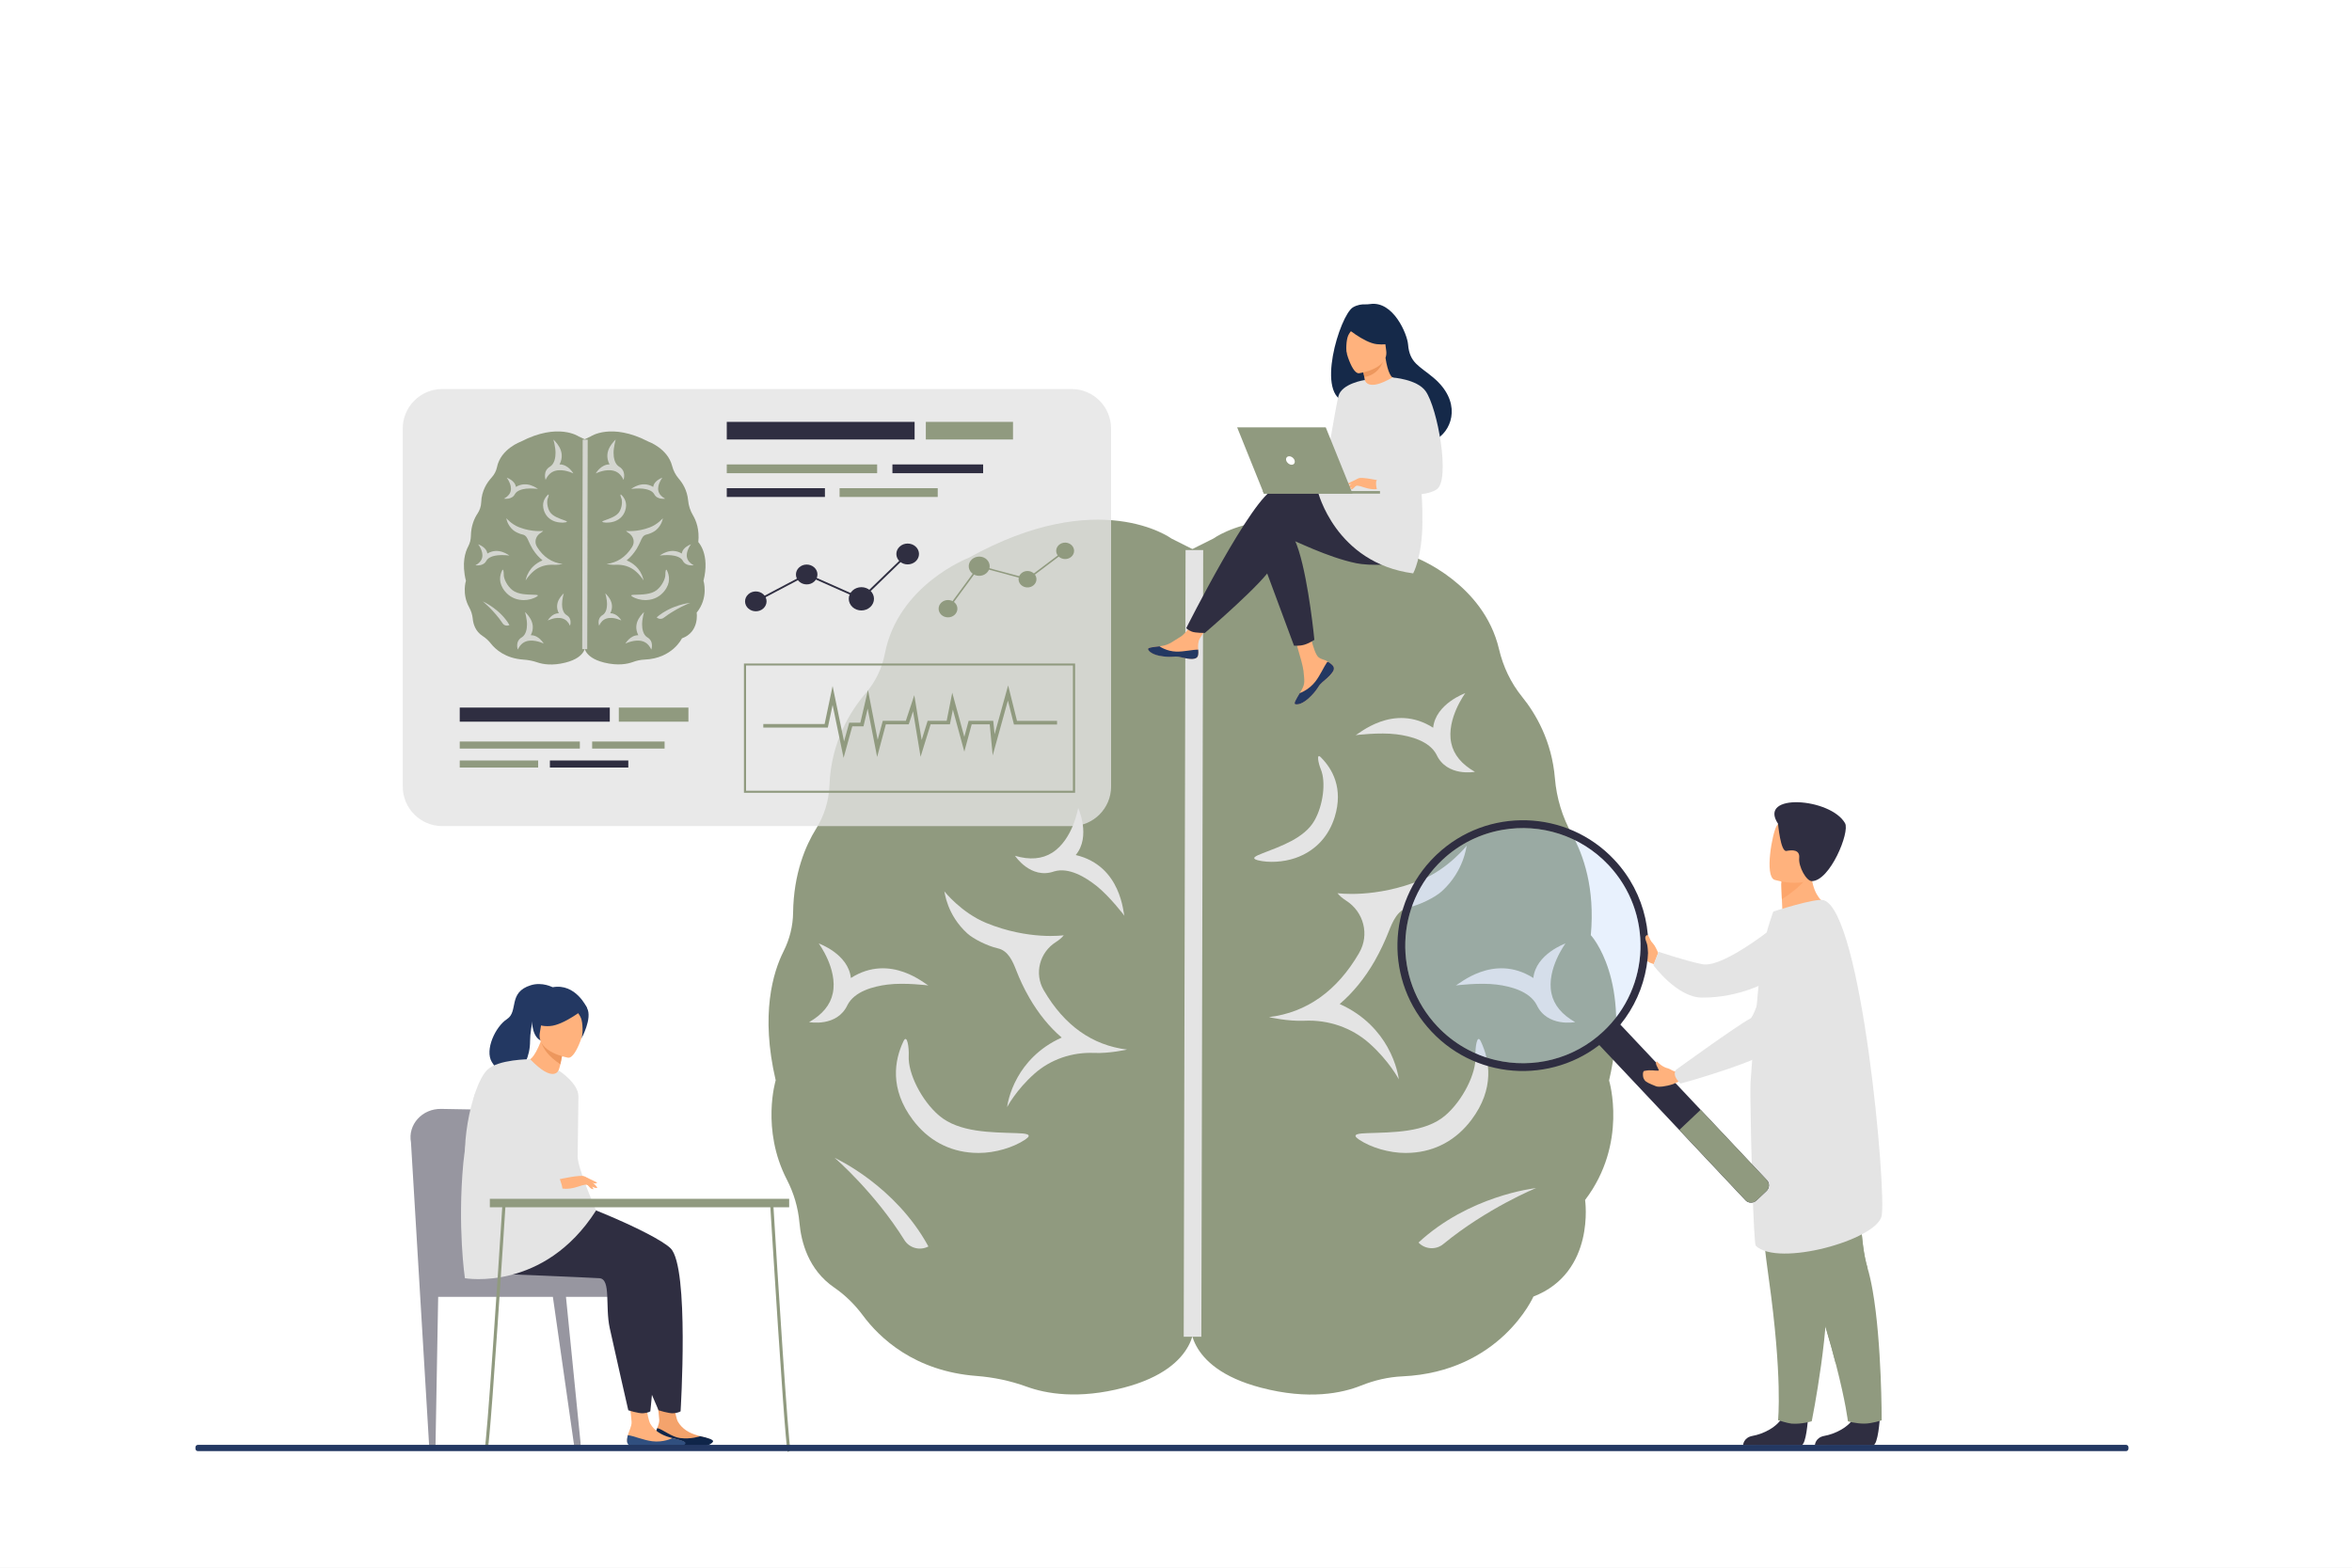
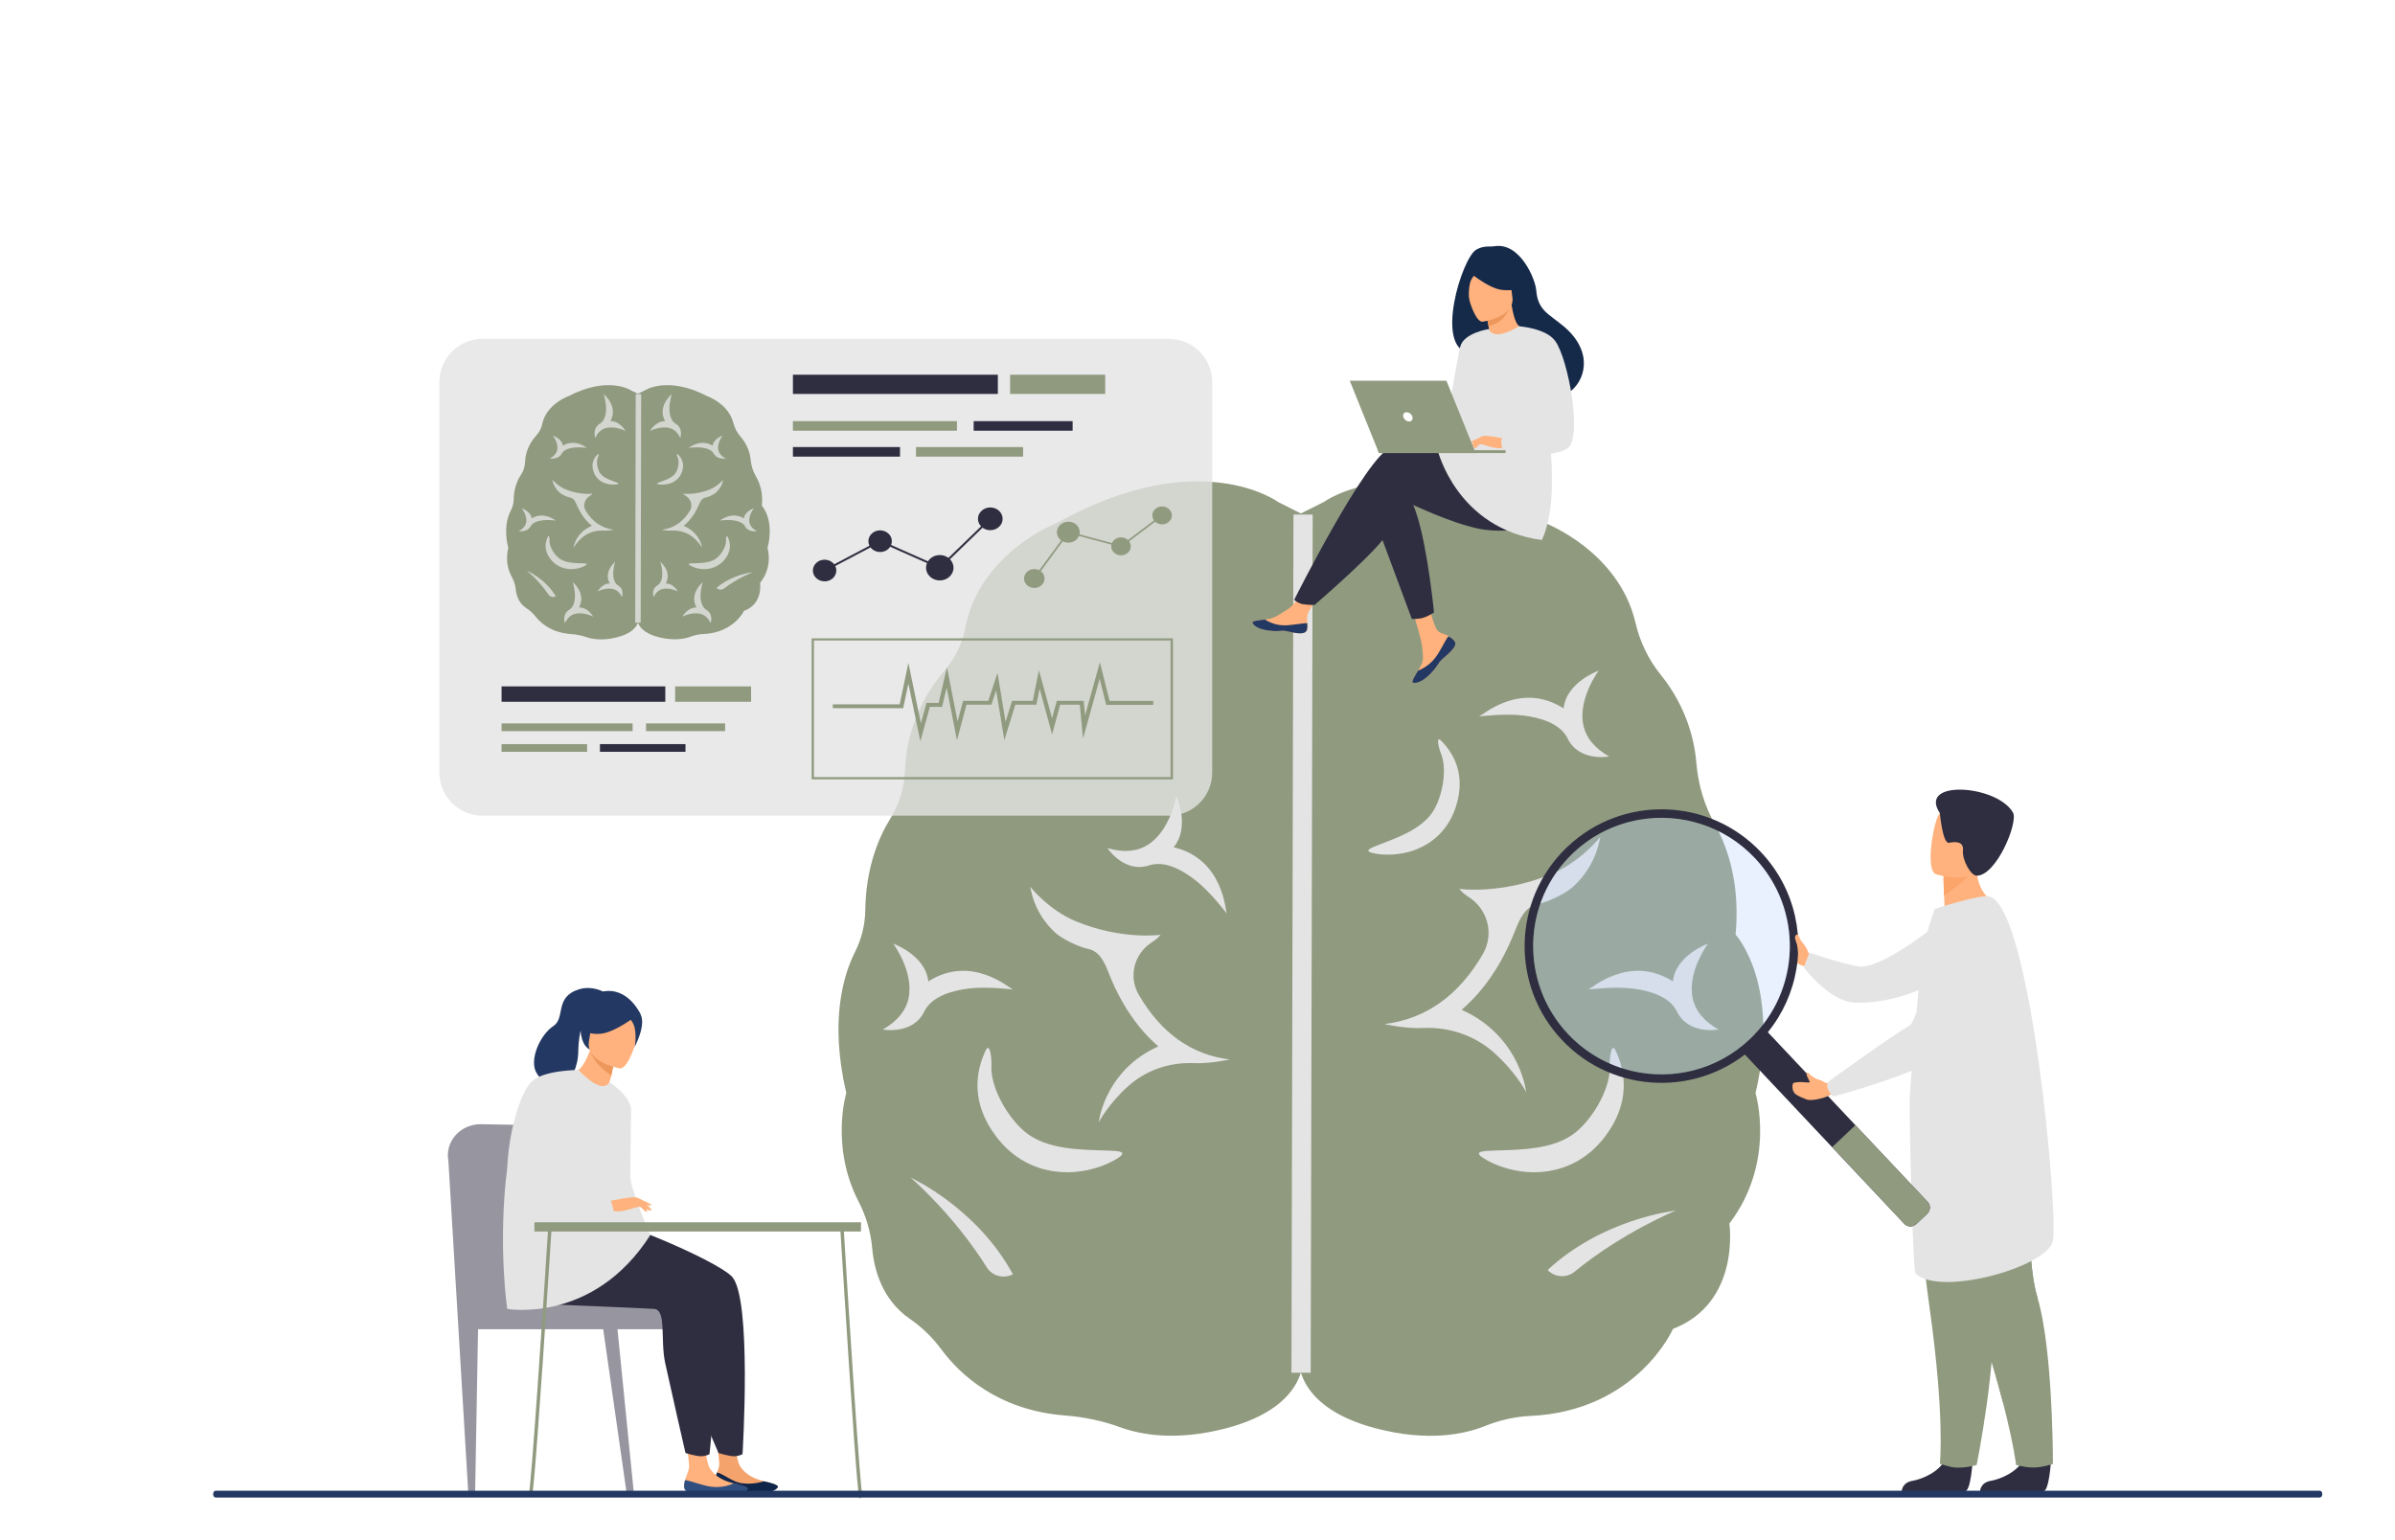
- <svg xmlns="http://www.w3.org/2000/svg" version="1.1" id="_x2018_лой_x5F_1" x="0px" y="0px" viewBox="0 0 3000 2000" style="enable-background:new 0 0 3000 2000;" xml:space="preserve">
+ <svg xmlns="http://www.w3.org/2000/svg" version="1.1" id="_x2018_лой_x5F_1" x="0px" y="0px" viewBox="0 100 2800 1800" style="enable-background:new 0 0 3000 2000;" xml:space="preserve">
  <style type="text/css">
	.st17{fill:#FFFFFF;}
	.st1{fill:#909A7F;}
	.st2{fill:#E4E4E4;}
	.st3{fill:#FFB27D;}
	.st4{fill:#2F2E41;}
	.st5{fill:#FCA56B;}
	.st6{opacity:0.3;}
	.st7{fill:#B3CFF9;}
	.st8{fill:#F4A36C;}
	.st9{fill:#0F2549;}
	.st10{fill:#233862;}
	.st11{opacity:0.5;fill:#2F2E41;enable-background:new    ;}
	.st12{fill:#ABDDDA;}
	.st13{fill:#304F7F;}
	.st14{fill:#ED975D;}
	.st15{fill:#152949;}
	.st16{opacity:0.8;fill:#E4E4E4;enable-background:new    ;}
</style>
  <rect class="st17" width="3000" height="2000" />
  <g>
    <g>
      <path class="st1" d="M1547.8,687c0,0,92.1-67.9,258.4,24.6c0,0,86.1,32.7,105.8,116.5c5.2,22.2,15,43,29.4,60.8    c17.4,21.5,38,56.5,41.9,104c2.1,25.2,9.5,49.6,21.9,71.8c14.4,25.9,29.4,68.3,23.9,128.3c0,0,53.2,57.4,23.3,185.4    c0,0,24.4,80.2-30.6,152.5c0,0,13.7,92.3-65.9,123.2c0,0-42,96-167,101.8c-18.1,0.8-35.9,5-52.7,11.7c-23.8,9.6-66.5,18.9-128,2.7    c-99.8-26.2-89.8-86.8-89.8-86.8V701.7L1547.8,687z" />
      <path class="st1" d="M1494.1,687c0,0-92.1-67.9-258.4,24.6c0,0-90.2,34.3-107.1,122.5c-3.6,18.6-12.1,36-24.5,50.4    c-19.1,22.3-44.1,61.7-46.1,117.3c-0.7,19.7-6.7,38.9-17.2,55.7c-13.1,21.1-28.5,56.5-29.2,106.9c-0.2,17-4.4,33.8-12.1,49.1    c-13.5,26.8-29.8,80.5-10.1,164.7c0,0-18.9,62.3,14.2,126.6c8.9,17.2,14.4,35.8,16.1,55c2.2,24.9,11.5,60.2,44.2,82.7    c14.3,9.8,26.6,22,36.9,35.9c20.8,28,65.3,71,144.9,77c21.8,1.7,43.3,6.2,63.9,13.7c24.5,8.9,65.8,16.4,123.9,1.2    c99.8-26.2,89.8-86.8,89.8-86.8V701.7L1494.1,687z" />
      <path class="st2" d="M1437.6,1339c-44.4-5.4-80.1-30.8-106.1-75.4c-0.1-0.2-0.2-0.4-0.3-0.5c-12.2-21.2-5.2-48,15.5-61.2    c4.2-2.7,7.8-5.6,10.1-8.7c0,0-44.8,6.5-99-15.8c-31.8-13.1-53.3-40.3-53.3-40.3c0.6,0.9,2.9,29.7,29.4,53.8    c7.7,7,25.7,16,38.6,18.9c13.4,2.9,19.1,16.2,24,28.8c4.1,10.6,9.6,22.5,16.6,34.6c11.7,20.2,25.5,37.1,41.1,50.5    c-30,13.4-46.9,34.2-56,50.3c-11.5,20.2-13.5,37.7-13.6,38.4c0,0,11.1-21.5,34.7-42.5c20.8-18.5,48.3-27.8,76.4-26.6    C1415.4,1344.1,1437.6,1339,1437.6,1339z" />
      <g>
        <path class="st2" d="M1248.3,1470.9c-2.3,0-4.6-0.1-6.9-0.2c-31.2-1.8-57.8-16.3-77.1-42c-30-39.9-23.2-76.3-12.2-99.7     c0.1-0.3,0.3-0.5,0.4-0.8c4.6-9.5,7.1,8.3,6.6,18.8c-1.2,22.5,16.6,57.4,38.7,76.2c25.6,21.8,67,21.3,98.6,22.4     c11.8,0.4,21.8,1.2,11.3,8.2C1292.5,1464,1269.3,1470.9,1248.3,1470.9z" />
      </g>
      <g>
        <path class="st2" d="M1184.2,1590.2c-10.8,5.7-24.2,2.1-30.6-8.1c-37.8-60.7-88.4-104.7-89.1-105l0,0     C1067.7,1478.6,1142.5,1513.5,1184.2,1590.2L1184.2,1590.2z" />
      </g>
      <path class="st2" d="M1081.1,1281.9c9-17.1,32.6-23.5,50.9-25.8c21.8-2.8,52.3,1.1,52.3,1.1c-2.9-0.3-47.9-42-99-9.5    c-3.2-30.7-41-44.1-41-44.1c0.1,0.1,6.2,8.4,11.5,20.5c4.8,11,9.8,27.4,6.4,43.2c-3.1,14.8-13.3,27.1-30.2,36.7    C1031.9,1303.9,1067.8,1310.9,1081.1,1281.9z" />
      <path class="st2" d="M1344.6,1111.7c18.5-5.5,39.5,7,54,18.5c17.2,13.7,35.7,38.2,35.7,38.2c-1.8-2.3-3.3-63.6-62.2-77.6    c19.8-23.7,3.1-60.2,3.1-60.2c0,0.1-1.7,10.4-6.7,22.6c-4.5,11.1-12.8,26.1-26.5,34.7c-12.8,8.1-28.7,9.4-47.3,3.9    C1294.6,1091.7,1314.6,1122.3,1344.6,1111.7z" />
      <g>
        <path class="st2" d="M1618.6,1297.6c48.1-5.9,86.8-33.3,114.9-81.7c0.1-0.2,0.2-0.4,0.3-0.6c13.2-22.9,5.7-52-16.8-66.3     c-4.5-2.9-8.4-6.1-11-9.5c0,0,48.6,7,107.2-17.1c34.4-14.1,57.7-43.6,57.7-43.6c-0.7,0.9-3.2,32.2-31.9,58.3     c-8.3,7.6-27.8,17.3-41.8,20.4c-14.5,3.2-20.7,17.6-26,31.2c-4.5,11.4-10.4,24.3-17.9,37.5c-12.6,21.9-27.6,40.2-44.5,54.7     c32.5,14.5,50.8,37,60.7,54.5c12.4,21.9,14.6,40.8,14.7,41.6c0,0-12.1-23.3-37.6-46c-22.6-20.1-52.4-30.2-82.7-28.8     C1642.5,1303.2,1618.6,1297.6,1618.6,1297.6z" />
        <g>
          <path class="st2" d="M1792.8,1470.9c2.3,0,4.6-0.1,6.9-0.2c31.2-1.8,57.8-16.3,77.1-42c30-39.9,23.2-76.3,12.2-99.7      c-0.1-0.3-0.3-0.5-0.4-0.8c-4.6-9.5-7.1,8.3-6.6,18.8c1.2,22.5-16.6,57.4-38.7,76.2c-25.6,21.8-67,21.3-98.6,22.4      c-11.8,0.4-21.8,1.2-11.3,8.2C1748.6,1464,1771.8,1470.9,1792.8,1470.9z" />
        </g>
        <g>
          <path class="st2" d="M1652.1,1094.7c1.7-0.6,3.3-1.2,5-1.9c22.3-9.3,37.9-26.7,45.3-50.4c11.4-36.8-3.1-61.6-17.3-75.9      c-0.2-0.2-0.3-0.3-0.5-0.5c-5.8-5.8-3,7.9,0.1,15.4c6.8,16.2,3,46.1-8.2,65.6c-12.9,22.5-43.3,32.7-66.1,41.6      c-8.5,3.3-15.6,6.4-6,8.9C1617.9,1100.9,1636.7,1100,1652.1,1094.7z" />
        </g>
        <g>
          <path class="st2" d="M1809.3,1585.2c8.4,8.8,22.3,9.7,31.7,1.9c55.5-45.6,117.7-71.3,118.4-71.4l0,0      C1956,1516.1,1873.7,1525.6,1809.3,1585.2L1809.3,1585.2z" />
        </g>
        <path class="st2" d="M1832.2,962.6c-9-17.1-32.6-23.5-50.9-25.8c-21.8-2.8-52.3,1.1-52.3,1.1c2.9-0.3,47.9-42,99-9.5     c3.2-30.7,41-44.1,41-44.1c-0.1,0.1-6.2,8.4-11.5,20.5c-4.8,11-9.8,27.4-6.4,43.2c3.1,14.8,13.3,27.1,30.2,36.7     C1881.3,984.6,1845.5,991.6,1832.2,962.6z" />
        <path class="st2" d="M1960,1281.9c-9-17.1-32.6-23.5-50.9-25.8c-21.8-2.8-52.3,1.1-52.3,1.1c2.9-0.3,47.9-42,99-9.5     c3.2-30.7,41-44.1,41-44.1c-0.1,0.1-6.2,8.4-11.5,20.5c-4.8,11-9.8,27.4-6.4,43.2c3.1,14.8,13.3,27.1,30.2,36.7     C2009.2,1303.9,1973.4,1310.9,1960,1281.9z" />
      </g>
      <g>
        <rect x="1020.4" y="1192.3" transform="matrix(2.351136e-03 -1 1 2.351136e-03 315.1319 2722.921)" class="st2" width="1003.6" height="22.5" />
      </g>
    </g>
    <g>
      <path class="st3" d="M2115.1,1215.7c0,0-2.8-6.4-4.7-9.4s-9.7-11.8-11-9.8s-6.7,15.4-3.8,19.2c2.8,3.8-0.2,10.3,13.9,14.3    L2115.1,1215.7z" />
      <path class="st2" d="M2271.4,1175.6c0,0-72,60.1-100.1,54.5c-22-4.4-55.7-15.9-55.7-15.9l-6.7,17.2c0,0,30.2,41,61.7,41.3    c49.3,0.4,85.6-21.3,85.6-21.3L2271.4,1175.6z" />
      <path class="st4" d="M2397.7,1809.7c0,0-2.1,33.7-8.6,34.2c-0.9,0.1-33.1,0.1-33.1,0.1l-41.1-0.2c0,0,0.3-9.9,12.3-12    s32.1-10.5,39.4-26.4C2374.2,1788.5,2397.7,1809.7,2397.7,1809.7z" />
      <path class="st1" d="M2400.1,1812c0,0-12.5,4.2-22.3,4.2c-10.9,0-20.8-3-20.8-3s-2.4-22.8-15.3-72.9    c-6.8-26.3-16.5-60.1-30.3-102.1c-38.2-116.1-49.8-184-50.8-190.4c-0.1-0.3-0.1-0.5-0.1-0.5l0.1-0.1l117.3-51.5    c0,0-14.5,160,4,221.4c2.6,8.6,4.8,18.6,6.7,29.4C2400.3,1713.2,2400.1,1812,2400.1,1812z" />
      <path class="st1" d="M2341.7,1740.3c-6.8-26.3-16.5-60.1-30.3-102.1c-38.2-116.1-49.8-184-50.8-190.4c0-0.2,0-0.4,0-0.6    l117.3-51.5c0,0-14.5,160,4,221.4C2384.5,1625.7,2341.7,1740.3,2341.7,1740.3z" />
      <path class="st4" d="M2306.1,1809.7c0,0-2.1,33.7-8.6,34.2c-0.9,0.1-33.1,0.1-33.1,0.1l-41.1-0.2c0,0,0.3-9.9,12.3-12    s32.1-10.5,39.4-26.4C2282.6,1788.5,2306.1,1809.7,2306.1,1809.7z" />
      <path class="st1" d="M2239.6,1399.4c0,0-1.5,103.7,16.4,231s11.9,181.4,11.9,181.4s12.3,4,17.3,4.4c12.7,1,25.7-3,25.7-3    s25.7-127.4,18.3-191.1s35.2-218.7,35.2-218.7L2239.6,1399.4z" />
      <path class="st3" d="M2323.5,1149l-16,20.6l-33.6,1.8c-0.2-2.7-0.7-14-1.1-24.2c0-0.6,0-1.2-0.1-1.8c-0.4-8.7-0.5-18.2-0.5-18.2    l26.6-18.5l10-7.7c0,0.2,1.6,9.4,1.6,10.8C2310.6,1138.4,2323.5,1149,2323.5,1149z" />
      <path class="st2" d="M2232.7,1403.9c0.5,54.7,4.1,182.8,6.8,185.4c28.5,27.5,153.9-7.5,160.5-37.9c6.6-30.3-25.3-388.7-74-403    c-10.1-3-64.1,14.5-64.1,14.5s-8.5,22.2-14,50.4c-2.1,10.5-8.8,85.1-12.7,135c-1,13.3-1.9,24.8-2.4,32.9    C2232.7,1384.6,2232.6,1392.7,2232.7,1403.9z" />
      <path class="st5" d="M2308.3,1112.8c-3.9,12.8-26.1,28.4-35.5,34.4c0-0.6,0-1.2-0.1-1.8c-0.4-8.7-0.7-26.3-0.7-26.3l26.8-10.5    C2305.5,1107.1,2309.9,1107.6,2308.3,1112.8z" />
      <path class="st3" d="M2263.3,1122.4c0,0,49.8,15.5,59-15.6s21.8-50.1-9.6-61.4c-31.4-11.2-41.1-1.2-46.7,8.5    C2260.4,1063.5,2250.6,1117.5,2263.3,1122.4z" />
      <path class="st4" d="M2267.9,1050.9c0,0,3.2,36.2,10.7,34.7s17.4-1.8,16.3,9.1c-1.1,10.9,9.2,29.5,16.1,29.4    c23.2-0.1,48.7-62.5,42.4-73.8C2335,1017.7,2241.5,1011.2,2267.9,1050.9z" />
      <g>
        <path class="st4" d="M2039.3,1332.6l187.2,198.8c3.6,3.8,9.8,3.9,13.9,0.1l12.7-12c4-3.8,4.3-10,0.7-13.8l-187.6-199.2     c-3.6-3.8-6.8-0.8-10.8,2.9l-12.7,12C2038.8,1325.2,2035.7,1328.7,2039.3,1332.6z" />
        <path class="st1" d="M2142,1441.5l84.3,89.6c3.8,4,10.1,4.2,14.1,0.4l12.7-12c4-3.8,4.2-10.1,0.4-14.1l-84.3-89.6L2142,1441.5z" />
        <path class="st4" d="M1825.9,1316c60.5,64.4,161.8,67.4,226.2,6.9c21.1-19.8,35.6-44,43.4-69.8c16.1-53,4.2-113-36.5-156.3     c-60.5-64.4-161.8-67.4-226.1-6.9c-0.8,0.8-1.7,1.6-2.5,2.4C1768.4,1153.1,1766.1,1252.5,1825.9,1316z M1839.6,1097.1     c22.2-20.9,49.1-33.7,77.1-38.5c48-8.3,99.1,6.9,135,45c56.8,60.4,53.9,155.3-6.5,212.1c-38.1,35.9-90.1,47.9-137.5,36.7     c-27.6-6.5-53.7-21-74.6-43.2C1776.4,1248.8,1779.3,1153.9,1839.6,1097.1z" />
        <g class="st6">
          <path class="st7" d="M1833.2,1309.2c20.9,22.2,47,36.6,74.6,43.2c47.4,11.2,99.4-0.8,137.5-36.7c27.8-26.1,43.4-60.4,46.6-95.6      c3.8-41.3-9.5-83.9-40.1-116.4c-35.9-38.1-87-53.3-135-45c-8.3,1.4-16.5,3.6-24.5,6.4c-19,6.7-37,17.4-52.6,32.2      C1779.3,1153.9,1776.4,1248.8,1833.2,1309.2z" />
        </g>
      </g>
      <g>
        <path class="st3" d="M2127.9,1363.1c-7.9-1.8-13.3-7.8-14.4-8.9c0,0-3.4,0.2,0.6,7.4c0.3,0.6,1.1,2.2,1.6,3.3     c0.2,0.4-0.1,1-0.6,1c-4.6,0.3-9.2-1.5-18,0.4c-1.2,0.3-1.6,3.2-1.5,4.4c0.1,2.1-0.1,4.5,2.4,7.7c1.4,1.9,5.4,3.9,14.2,7.4     c3.4,1.4,13,0.3,22-2.8l7.2-3.3l-2.2-13.4l-1.8,0.4C2134.4,1367.4,2130.9,1363.9,2127.9,1363.1z" />
        <path class="st2" d="M2307.1,1162.9c0,0,101.1,19.2-29.7,165.6c-20.9,23.4-133.9,53.9-133.9,53.9s-11.5-9.8-5.7-17.6     c0,0,77.8-56.5,94.9-65.5c7.7-4,29.9-90.2,42.4-110.9C2287.7,1167.6,2307.1,1162.9,2307.1,1162.9z" />
      </g>
      <path class="st3" d="M2112.3,1217.5c0,0-3.3-6.3-4-9.6c-0.6-3.3-4.8-13.1-6.5-14.8c-0.7-0.7-2.9,0.2-3.2,3.1    c-0.1,1.3,0.5,3.6,1.6,6.4c1.8,4.5,1.5,10.7,2.1,12.7C2104,1220.4,2112.3,1217.5,2112.3,1217.5z" />
    </g>
    <g>
      <path class="st8" d="M908.8,1838.9c-0.9,2.4-73.5,5.2-73.8-2.5c0-0.1,0-0.3,0-0.4c0-0.2,0-0.4,0-0.7c0-0.8,0.1-1.6,0.2-2.4    c0,0,0,0,0-0.1c0.2-1.5,0.5-3,0.9-4.5c0.4-1.9,1.4-4.2,2.3-6.5c1.3-3.4,2.6-7,2.5-10.3c-0.5-10.6-4.3-32.8-4.3-32.8l20.9-2.3    c0,0,3.3,30.7,7.3,37.5c5.4,9.3,14.8,14.5,24.7,17.3c1.1,0.3,2.2,0.6,3.3,0.9C901.4,1834.7,909.6,1836.8,908.8,1838.9z" />
      <path class="st9" d="M909.5,1839c-0.9,2.4-7.7,7.9-24.9,7.1c-17.2-0.7-13.8-3.8-26.1-2.7c-12.3,1.1-23.1,0.7-23.5-7    c0-0.1,0-0.3,0-0.4c0-0.7,0.1-1.8,0.2-3c0,0,0,0,0-0.1c0.2-1.5,0.5-3,0.9-4.5c0.4-1.9,1.4-4.2,2.3-6.5    c7.8,2.1,18.1,11.3,28.9,12.7c14.1,1.8,25.3-2.2,25.3-2.2l0.1-0.2C903.1,1834.2,910.3,1836.9,909.5,1839z" />
      <path class="st10" d="M704.8,1259.5c0,0-13-7.1-27.7-2.6c-29.6,9.1-15.4,33.5-30.4,43.2c-15,9.8-28.7,39.6-19.3,54.9    c9.5,15.3,23.3,28.3,31.8,17.9c8.4-10.4,16.9-24.9,16.9-44.6c0.1-17.8,7.2-54,19.5-51.3C707.8,1279.8,704.8,1259.5,704.8,1259.5z" />
      <path class="st10" d="M748.7,1285.8c0,0-14.3-31.9-43.9-26.3s-33.7,61.2-14.2,68.3C704.2,1332.8,748.7,1285.8,748.7,1285.8z" />
      <path class="st11" d="M827.4,1624.1H825h-79l-49.4-170.8c-6.2-21.6-25.8-36.6-48.2-37.1l-85.5-1.5c-24.3-0.6-43,20.1-38.7,42.7    l23,384.3c-0.3,2.7,1.9,5,4.8,5.1h0.3c1.6,0,3-1.1,3.2-2.6l3.4-189.7h146.3l27.1,189.7c0.2,1.5,1.6,2.6,3.2,2.6h0.3    c2.9-0.1,5.1-2.4,4.8-5.1l-18.7-187.2H825h2.4c3.9,0,7-3.2,7-7v-2.4v-11.6v-2.4C834.4,1627.2,831.3,1624.1,827.4,1624.1z" />
      <path class="st12" d="M653.3,1452.8l27.4,69.2c0,0,26.4,31.1,47.6,21.1l-67.1-130.2L653.3,1452.8z" />
      <path class="st4" d="M855.4,1592.6c-19.9-19.8-143.3-72-185-76.4l-47.6-17.4c0,0-19.4,46.5-19.7,90.9    c-0.1,20.7,25.4,34.4,6.1,34.4c0,0,168.6-0.7,175.1,0c10.6,1.1,4.6,26.1,8.1,50.1s47.6,125,47.6,125s12.8,4.1,18.8,3.8    c6.4-0.4,9.3-2.5,9.3-2.5S879.5,1616.6,855.4,1592.6z" />
      <path class="st3" d="M799.9,1838.8c0.3,7.7,72.9,5,73.8,2.5c0.8-2.2-7.4-4.2-16.2-6.7c-1.1-0.3-2.2-0.6-3.3-0.9    c-9.9-2.8-19.3-8-24.7-17.3c-4-6.9-7.3-37.5-7.3-37.5l-20.9,2.3c0,0,3.8,22.2,4.3,32.8c0.3,5.5-3.6,12.1-4.7,16.8    C800.3,1833.4,799.8,1836.1,799.9,1838.8z" />
      <path class="st13" d="M823.3,1845.8c12.3-1.1,9,1.9,26.1,2.7c17.2,0.7,24-4.7,24.9-7.1c0.8-2.2-6.4-4.8-16.9-6.7l-0.1,0.2    c0,0-11.2,5.6-25.4,3.8c-11.5-1.5-23.1-6.7-31.1-7.8c-0.6,2.6-1.2,5.2-1,8C800.2,1846.5,811,1846.9,823.3,1845.8z" />
      <path class="st4" d="M826.3,1592.9c-11.7-12.2-89-37.2-128.3-50c-9.4-3.1-101.3-48.6-101.3-48.6s-14.5,129.8,3,129.9    c32.8,0.3,159.9,6.1,164.9,6.5c15,1.1,7.1,35.9,13.1,63.5c6.1,28.2,23.7,105,23.7,105s12.8,4.1,18.8,3.8c6.4-0.4,9.3-2.5,9.3-2.5    S849.8,1617.5,826.3,1592.9z" />
      <path class="st3" d="M719.2,1333.8c0,0-0.7,5.2-1.9,11.7c-0.7,3.9-1.6,8.2-2.5,12.2c-0.8,3.2-1.6,6.2-2.5,8.4    c-3.1,7.7-5.6,15.3-4.1,16.8c0.1,0.1-16.4,1.8-25.6-5.2c-8.6-6.5-12.2-24-12.1-24c4.7-0.9,10.1-1.9,19.7-26.1l1.7,1.1    L719.2,1333.8z" />
      <path class="st14" d="M717.2,1345.5c-0.7,3.9-1.6,8.2-2.5,12.2c-15.6-10.3-21.2-19.4-24.4-27.9L717.2,1345.5z" />
      <path class="st3" d="M724.7,1349.4c0,0-40.7-6.8-36.1-32.1c4.7-25.3,2.5-43.2,28.7-39.9c26.2,3.3,29.4,13.9,29.9,22.7    S735.4,1350.6,724.7,1349.4z" />
      <path class="st10" d="M746.3,1286.1c0,0-26.9,21.7-44.8,22.9c-17.9,1.2-19.6-7-19.6-7s6-6,12.7-19.9c2-4.1,6-6.8,10.6-7    C717.9,1274.4,742.1,1274.7,746.3,1286.1z" />
      <path class="st10" d="M730,1283.6c0,0,8.5,8.8,11,15.1c2.5,6.1,2.8,20.7,0.5,26.4c0,0,14.5-26.1,7.2-39.2    C741,1271.9,730,1283.6,730,1283.6z" />
      <path class="st2" d="M737.8,1398.7c0-17.1-25.4-33.2-25.4-33.2s-6.2,17-36.2-14.2c-1.1-1.1-70.9,45-70.9,45s-11.7,59.8-14.3,87.1    c-7.7,82.3,2,147.3,2,147.3s100.7,17.9,167.3-86.4c0,0-23.5-53.8-23.5-68.8C736.9,1465.8,737.8,1406.3,737.8,1398.7z" />
      <g>
        <path class="st3" d="M746.6,1508.2c0,0,5.6,7.3,7.5,8.2c1.9,0.9,3,0.7,3,0.7l-3.8-6.9L746.6,1508.2z" />
        <path class="st3" d="M745.3,1500.7l16.4,8c0,0-0.7,1.1-2.7,1.1c-2-0.1-7.1-2-7.1-2L745.3,1500.7z" />
        <path class="st3" d="M714,1504.3c0,0,27-6,31.3-3.6c4.4,2.4,15,11.1,16.3,14.1s-9.7-2.3-13.3-3.3c-2.3-0.6-8.4,1.5-11.5,2.5     c-12.7,4.2-20.5,2.1-20.5,2.1L714,1504.3z" />
      </g>
      <g>
        <rect x="624.8" y="1529.4" class="st1" width="381.8" height="10.8" />
        <g>
          <path class="st1" d="M1005,1852.5c-0.8-1.1-2.4-3.5-12.7-159.9c-5.1-77.1-9.8-154.5-9.9-155.3l4-0.2      c5.1,84.5,19.1,305.4,22,313.4c0,0,0-0.1-0.2-0.3L1005,1852.5z" />
        </g>
        <g>
          <path class="st1" d="M621.6,1850.8l-3.3-2.3c-0.1,0.2-0.2,0.3-0.2,0.3c2.9-8,17.4-227.7,22.7-311.7l4,0.3      c0,0.8-5,77.8-10.2,154.5C624,1847.3,622.3,1849.7,621.6,1850.8z" />
        </g>
      </g>
      <path class="st2" d="M676.2,1351.3c0,0-41.1,0-54.8,13.7c-21.4,21.4-37.7,115.1-22.1,133.9c17.6,21.2,117.6,22.3,117.6,22.3    s2.4-4.4-3-16.8c-1.1-2.6-65.3-28.4-67.3-31.8c-1.9-3.4-3.7-51.7-1.5-59.7C647.4,1404.7,676.2,1351.3,676.2,1351.3z" />
    </g>
    <g>
      <g>
        <path class="st3" d="M1699.9,849c1.7,1.9,1.9,4,1,6.3l0,0c-1.5,4.2-6.5,8.9-12.3,13.5c-0.7,0.6-1.4,1.1-2,1.6     c-0.2,0.1-0.3,0.3-0.4,0.4c-0.1,0.1-0.2,0.2-0.3,0.3c-5.4,5-3.4,6.1-13.1,16.3c-11.1,11.6-18.8,11.8-20.9,10.7     c-1.8-0.9,1.9-7,6-13.9c0.2-0.3,0.4-0.7,0.6-1c0.6-0.9,1.1-1.8,1.6-2.8c4.9-8.3,3.6-12.2,2.5-24.5c-0.9-10-15.6-56-15.6-56     l21.3-3.7c0,0,6.4,36.6,13.5,42.3c3.8,3,8,3,11.6,5.3c0.3,0.2,0.5,0.3,0.8,0.5C1696.1,845.7,1698.2,847.1,1699.9,849z" />
        <path class="st10" d="M1699.9,849c1.7,1.9,1.9,4,1,6.3l0,0c-1.9,4.2-6.7,8.8-12.4,13.5c-0.7,0.6-1.4,1.2-2,1.7     c-0.2,0.1-0.3,0.3-0.4,0.4c-0.1,0.1-0.2,0.2-0.3,0.3c-5.4,5-3.4,6.1-13.1,16.3c-11.1,11.6-18.8,11.8-20.9,10.7     c-1.8-0.9,1.9-7,6-13.9c2.2-0.8,12.2-4.9,19.8-14.6c6.4-8.2,10.8-18.7,15.2-25.1c0.5-0.1,0.8-0.1,1.3-0.2     C1696.1,845.7,1698.2,847.1,1699.9,849z" />
        <path class="st3" d="M1528.3,835.7c-1.3,6.6-10.7,5.5-21.1,2.9c-10.5-2.6-8,0.5-22.9-1.2c-14.9-1.6-19.4-7.2-19.9-9.4     c-0.4-2,7-2.7,14.8-3.6c1-0.1,2-0.2,3-0.4c8.9-1.1,15.4-6.9,23.5-11.6c7.7-4.5,19.1-22.7,19.1-22.7l20.4,1.6     c0,0-10.7,16.3-14.9,23.4c-2.4,4.2-2.3,9.7-2,13.9C1528.6,831.1,1528.7,833.4,1528.3,835.7z" />
        <path class="st10" d="M1507.1,838.7c-10.5-2.6-8,0.5-22.9-1.2c-14.9-1.6-19.4-7.2-19.9-9.4c-0.4-2,7-2.7,14.8-3.6l0.1,0.2     c0,0,8.9,6.3,21.3,6.6c10.1,0.2,20.8-2.6,27.8-2.5c0.2,2.3,0.3,4.7-0.2,7C1527,842.3,1517.6,841.2,1507.1,838.7z" />
        <path class="st4" d="M1606.5,705.2l19.1,51.4l24.9,67.1c0,0,6.8,0.7,13.2-1.2c6-1.7,12.8-6.2,12.8-6.2s-6.9-72-19.8-113.4     c-3.3-10.6-7-19.2-11.1-24C1625.6,655.1,1606.5,705.2,1606.5,705.2z" />
        <path class="st4" d="M1625.9,623.6c10.9-3.5,39.2-0.1,70,5.5c8.5,1.5,17.1-2.3,21.5-9.7l0,0l77.4-6c0,0,30.8,61.3,7.8,92.4     c-13.4,18.2-58.7,15.6-72.4,12.8c-37.7-7.7-80.6-30.1-86.1-31.2c-9.1-1.8-12.7,16.4-21.8,35.5c-9.1,19.1-85.5,84.6-85.5,84.6     s-11.7,0.1-16.6-1.7c-5.2-2-7.1-4.5-7.1-4.5S1597.7,632.7,1625.9,623.6z" />
        <path class="st2" d="M1814.3,666.6c-0.3,44.5-11.8,64.9-11.8,64.9c-99.6-13.4-121.7-105-121.7-105c20.6-0.4,29.2-13.2,29.2-13.2     l83.9-53.5l5.1-3.3l5.2-3.3c0,0,1.6,8.5,3.5,22.1c2.5,18.2,5.7,45.6,6.5,74.3C1814.3,655.3,1814.3,661,1814.3,666.6z" />
        <path class="st15" d="M1717.9,512.8c27.6,15.2,83.5,46.6,83.8,46.4c0,0,20.5,7.7,32.2,0c19.4-12.9,29.9-47.6-5.7-77.5     c-17.7-14.9-30.3-18.5-32.2-42.3c-1-13-18.8-55.9-48.4-51.5c-2.4,0.3-4.7,0.5-7.1,0.4c-3.4-0.1-9,0.4-14.8,3.8     C1709.1,402,1676.6,506.9,1717.9,512.8z" />
        <path class="st3" d="M1741,499.9c-0.1,0.1,13.6,4.7,22.7,0.7c8.6-3.8,15.1-18,15-18c-3.9-0.2-8.4-6.4-11.5-26.1l-1.7,0.6     l-28,10.1c0,0,2,9,3.3,17.6C1741.9,492,1742.5,498.9,1741,499.9z" />
        <path class="st14" d="M1737.5,467.2c0,0,1.1,4.9,2.8,13.9c16.1-2.9,23-15.3,25.3-24L1737.5,467.2z" />
        <path class="st3" d="M1733.3,476.2c0,0,38.3-5.1,34.8-29c-3.6-23.8-1-40.5-25.7-38.3c-24.6,2.3-28,12.1-28.8,20.3     C1712.9,437.5,1723.2,476.9,1733.3,476.2z" />
        <path class="st15" d="M1715.1,416.2c0,0,24.5,21.2,41.2,22.9c16.7,1.7,23-3.7,23-3.7s-9.8-8.2-15.8-21.4     c-1.7-3.9-5.4-6.6-9.7-6.9C1742,406.1,1719.4,405.6,1715.1,416.2z" />
        <path class="st15" d="M1730.4,414.3c0,0-8.2,7.9-10.8,13.8c-2.5,5.7-3.2,19.3-1.3,24.7c0,0-12.8-24.9-5.6-37     C1720.5,403,1730.4,414.3,1730.4,414.3z" />
        <path class="st2" d="M1708.7,556.4c1.2,77.6,0.3,61.4,8.8,68.8c2,1.8,7.8,2.8,15.4,3.3c23.8,1.6,65.6-2.3,67.2-6.7     c5.5-15.2,1.6-19.9,6.2-43.3c0.5-2.5,1.1-5.2,1.8-8.1c3.8-16,7.5-21.5-6-47.2c-12.3-23.3-24.8-42.4-26-41.7     c-32.4,19.2-35.3,3.2-35.3,3.2S1708.1,518.5,1708.7,556.4z" />
        <path class="st2" d="M1740.8,484.8c0,0-29.4,4.3-33.6,20.5c-3.7,14.4-17.1,96.1-17.1,96.1s6,14.1,13.8,6.3s24.7-81.6,24.7-81.6     L1740.8,484.8z" />
        <path class="st3" d="M1731.8,616.7c0,0-4.9,6.3-6.5,7.1s-2.7,0.6-2.7,0.6l3.3-6L1731.8,616.7z" />
        <path class="st3" d="M1732.9,610.2l-14.3,6.9c0,0,0.6,1,2.4,0.9s6.2-1.7,6.2-1.7L1732.9,610.2z" />
        <path class="st3" d="M1760.2,613.3c0,0-23.5-5.2-27.3-3.1s-13,9.7-14.2,12.3s8.4-2,11.6-2.8c2-0.5,7.3,1.3,10,2.2     c11.1,3.7,17.9,1.8,17.9,1.8L1760.2,613.3z" />
        <path class="st2" d="M1776.1,481.6c0,0,31.3,2.1,42.2,17.3c15.4,21.4,31.9,113.1,14.4,125.3c-19.7,13.7-75.5,3.3-75.5,3.3     s-5.2-15.5,0.9-16.1c16.6-1.6,49.2-8.5,48.9-15.8c-0.5-11-21-47.7-21-55C1786,533.2,1776.1,481.6,1776.1,481.6z" />
      </g>
      <g>
        <polygon class="st1" points="1610.7,626.5 1760.2,626.5 1760.2,629.8 1612.1,629.8    " />
        <polygon class="st1" points="1725.2,629.8 1612.1,629.8 1578,545.2 1691,545.2    " />
        <path class="st17" d="M1640.6,587.5c-0.9-3,0.9-5.4,3.8-5.4c3,0,6.1,2.4,6.9,5.4s-0.9,5.4-3.8,5.4S1641.5,590.5,1640.6,587.5z" />
      </g>
    </g>
    <g>
      <path class="st16" d="M1366.8,1053.9H564.1c-27.8,0-50.4-22.6-50.4-50.4V546.7c0-27.8,22.6-50.4,50.4-50.4h802.7    c27.8,0,50.4,22.6,50.4,50.4v456.8C1417.2,1031.3,1394.6,1053.9,1366.8,1053.9z" />
      <g>
        <path class="st1" d="M753.4,556.8c0,0,26.2-18.1,73.7,6.6c0,0,24.5,8.7,30.2,31c1.5,5.9,4.3,11.4,8.4,16.2c5,5.7,10.8,15,12,27.7     c0.6,6.7,2.7,13.2,6.2,19.1c4.1,6.9,8.4,18.2,6.8,34.2c0,0,15.2,15.3,6.6,49.4c0,0,6.9,21.4-8.7,40.6c0,0,3.9,24.6-18.8,32.8     c0,0-12,25.6-47.6,27.1c-5.2,0.2-10.2,1.3-15,3.1c-6.8,2.5-19,5-36.5,0.7c-28.4-7-25.6-23.1-25.6-23.1V560.7L753.4,556.8z" />
        <path class="st1" d="M738.1,556.8c0,0-26.2-18.1-73.7,6.6c0,0-25.7,9.1-30.5,32.6c-1,5-3.5,9.6-7,13.4     c-5.4,5.9-12.6,16.4-13.1,31.3c-0.2,5.3-1.9,10.4-4.9,14.8c-3.7,5.6-8.1,15-8.3,28.5c-0.1,4.5-1.2,9-3.4,13.1     c-3.8,7.1-8.5,21.4-2.9,43.9c0,0-5.4,16.6,4.1,33.7c2.5,4.6,4.1,9.5,4.6,14.7c0.6,6.6,3.3,16,12.6,22c4.1,2.6,7.6,5.9,10.5,9.6     c5.9,7.5,18.6,18.9,41.3,20.5c6.2,0.4,12.4,1.6,18.2,3.6c7,2.4,18.8,4.4,35.3,0.3c28.4-7,25.6-23.1,25.6-23.1V560.7L738.1,556.8z     " />
        <g>
          <path class="st16" d="M717.7,719.5c-13.7-1.6-24.7-8.9-32.7-21.8c0-0.1-0.1-0.1-0.1-0.2c-3.8-6.1-1.6-13.8,4.8-17.7      c1.3-0.8,2.4-1.6,3.1-2.5c0,0-13.8,1.9-30.6-4.6c-9.8-3.8-16.4-11.6-16.4-11.6c0.2,0.3,0.9,8.6,9.1,15.5c2.4,2,7.9,4.6,11.9,5.4      c4.1,0.8,5.9,4.7,7.4,8.3c1.3,3,3,6.5,5.1,10c3.6,5.8,7.9,10.7,12.7,14.6c-9.3,3.9-14.5,9.9-17.3,14.5      c-3.5,5.8-4.2,10.9-4.2,11.1c0,0,3.4-6.2,10.7-12.3c6.4-5.3,14.9-8,23.6-7.7C710.9,721,717.7,719.5,717.7,719.5z" />
          <g>
            <path class="st16" d="M668,765.6c-0.7,0-1.3,0-2-0.1c-8.9-0.5-16.5-4.4-22-11.2c-8.6-10.6-6.6-20.3-3.5-26.6       c0-0.1,0.1-0.1,0.1-0.2c1.3-2.5,2,2.2,1.9,5c-0.3,6,4.7,15.3,11,20.3c7.3,5.8,19.1,5.7,28.1,6c3.4,0.1,6.2,0.3,3.2,2.2       C680.6,763.8,674,765.6,668,765.6z" />
          </g>
          <g>
            <path class="st16" d="M708.2,665.4c-0.5-0.2-1-0.3-1.4-0.5c-6.4-2.5-10.8-7.1-12.9-13.4c-3.3-9.8,0.9-16.4,4.9-20.2l0.1-0.1       c1.7-1.5,0.9,2.1,0,4.1c-1.9,4.3-0.8,12.3,2.3,17.5c3.7,6,12.4,8.7,18.9,11.1c2.4,0.9,4.5,1.7,1.7,2.4       C717.9,667.1,712.5,666.8,708.2,665.4z" />
          </g>
          <g>
            <path class="st16" d="M649.8,797.4c-3.1,1.5-6.9,0.6-8.7-2.2c-10.8-16.2-25.2-27.9-25.4-28l0,0       C616.6,767.7,637.9,777,649.8,797.4L649.8,797.4z" />
          </g>
          <path class="st16" d="M722.5,784.6c-4.6-2.9-5.6-9.3-5.6-14.1c0-5.8,2.2-13.6,2.2-13.6c-0.2,0.7-13.7,11.1-6.3,25.5      c-8.9-0.2-14.1,9.2-14.1,9.2s2.6-1.3,6.3-2.3c3.3-0.9,8.2-1.6,12.6-0.2c4.1,1.3,7.3,4.4,9.4,9.1      C727.1,798.2,730.4,789.1,722.5,784.6z" />
          <path class="st16" d="M656.8,630.3c2.6-4.6,9.3-6.3,14.5-6.9c6.2-0.7,14.9,0.3,14.9,0.3c-0.8-0.1-13.7-11.2-28.2-2.5      c-0.9-8.2-11.7-11.8-11.7-11.8s1.8,2.2,3.3,5.5c1.4,2.9,2.8,7.3,1.8,11.5c-0.9,3.9-3.8,7.2-8.6,9.8      C642.8,636.1,653,638,656.8,630.3z" />
          <path class="st16" d="M620.4,715.3c2.6-4.6,9.3-6.3,14.5-6.9c6.2-0.7,14.9,0.3,14.9,0.3c-0.8-0.1-13.7-11.2-28.2-2.5      c-0.9-8.2-11.7-11.8-11.7-11.8s1.8,2.2,3.3,5.5c1.4,2.9,2.8,7.3,1.8,11.5c-0.9,3.9-3.8,7.2-8.6,9.8      C606.4,721.1,616.6,723,620.4,715.3z" />
          <path class="st16" d="M701.6,595.3c5.7-3.6,7-11.6,7-17.6c0-7.2-2.7-17-2.7-17c0.2,0.9,17.2,13.9,7.8,31.8      c11.1-0.2,17.6,11.5,17.6,11.5s-3.3-1.7-7.9-2.9c-4.1-1.1-10.2-2-15.7-0.3c-5.2,1.6-9.1,5.5-11.8,11.4      C696,612.2,691.9,600.9,701.6,595.3z" />
          <path class="st16" d="M665.7,813c5.3-3.4,6.5-10.8,6.5-16.5c0-6.7-2.5-15.8-2.5-15.8c0.2,0.9,16,12.9,7.3,29.7      c10.4-0.2,16.5,10.7,16.5,10.7s-3.1-1.6-7.3-2.7c-3.9-1-9.6-1.9-14.7-0.3c-4.8,1.5-8.5,5.1-11,10.6      C660.4,828.8,656.6,818.2,665.7,813z" />
          <g>
            <path class="st16" d="M773.6,719.5c13.7-1.6,24.7-8.9,32.7-21.8c0-0.1,0.1-0.1,0.1-0.2c3.8-6.1,1.6-13.8-4.8-17.7       c-1.3-0.8-2.4-1.6-3.1-2.5c0,0,13.8,1.9,30.6-4.6c9.8-3.8,16.4-11.6,16.4-11.6c-0.2,0.3-0.9,8.6-9.1,15.5       c-2.4,2-7.9,4.6-11.9,5.4c-4.1,0.8-5.9,4.7-7.4,8.3c-1.3,3-3,6.5-5.1,10c-3.6,5.8-7.9,10.7-12.7,14.6       c9.3,3.9,14.5,9.9,17.3,14.5c3.5,5.8,4.2,10.9,4.2,11.1c0,0-3.4-6.2-10.7-12.3c-6.4-5.3-14.9-8-23.6-7.7       C780.4,721,773.6,719.5,773.6,719.5z" />
            <g>
              <path class="st16" d="M823.2,765.6c0.7,0,1.3,0,2-0.1c8.9-0.5,16.5-4.4,22-11.2c8.6-10.6,6.6-20.3,3.5-26.6        c0-0.1-0.1-0.1-0.1-0.2c-1.3-2.5-2,2.2-1.9,5c0.3,6-4.7,15.3-11,20.3c-7.3,5.8-19.1,5.7-28.1,6c-3.4,0.1-6.2,0.3-3.2,2.2        C810.6,763.8,817.3,765.6,823.2,765.6z" />
            </g>
            <g>
              <path class="st16" d="M783.1,665.4c0.5-0.2,1-0.3,1.4-0.5c6.4-2.5,10.8-7.1,12.9-13.4c3.3-9.8-0.9-16.4-4.9-20.2l-0.1-0.1        c-1.7-1.5-0.9,2.1,0,4.1c1.9,4.3,0.8,12.3-2.3,17.5c-3.7,6-12.4,8.7-18.9,11.1c-2.4,0.9-4.5,1.7-1.7,2.4        C773.4,667.1,778.7,666.8,783.1,665.4z" />
            </g>
            <g>
              <path class="st16" d="M837.6,787.6c2.4,2.3,6.3,2.6,9,0.5c15.8-12.1,33.6-19,33.8-19l0,0C879.4,769.2,856,771.7,837.6,787.6        L837.6,787.6z" />
            </g>
            <path class="st16" d="M768.7,784.6c4.6-2.9,5.6-9.3,5.6-14.1c0-5.8-2.2-13.6-2.2-13.6c0.2,0.7,13.7,11.1,6.3,25.5       c8.9-0.2,14.1,9.2,14.1,9.2s-2.6-1.3-6.3-2.3c-3.3-0.9-8.2-1.6-12.6-0.2c-4.1,1.3-7.3,4.4-9.4,9.1       C764.2,798.2,760.9,789.1,768.7,784.6z" />
            <path class="st16" d="M834.4,630.3c-2.6-4.6-9.3-6.3-14.5-6.9c-6.2-0.7-14.9,0.3-14.9,0.3c0.8-0.1,13.7-11.2,28.2-2.5       c0.9-8.2,11.7-11.8,11.7-11.8s-1.8,2.2-3.3,5.5c-1.4,2.9-2.8,7.3-1.8,11.5c0.9,3.9,3.8,7.2,8.6,9.8       C848.5,636.1,838.2,638,834.4,630.3z" />
            <path class="st16" d="M870.9,715.3c-2.6-4.6-9.3-6.3-14.5-6.9c-6.2-0.7-14.9,0.3-14.9,0.3c0.8-0.1,13.7-11.2,28.2-2.5       c0.9-8.2,11.7-11.8,11.7-11.8s-1.8,2.2-3.3,5.5c-1.4,2.9-2.8,7.3-1.8,11.5c0.9,3.9,3.8,7.2,8.6,9.8       C884.9,721.1,874.7,723,870.9,715.3z" />
            <path class="st16" d="M789.6,595.3c-5.7-3.6-7-11.6-7-17.6c0-7.2,2.7-17,2.7-17c-0.2,0.9-17.2,13.9-7.8,31.8       c-11.1-0.2-17.6,11.5-17.6,11.5s3.3-1.7,7.9-2.9c4.1-1.1,10.2-2,15.7-0.3c5.2,1.6,9.1,5.5,11.8,11.4       C795.3,612.2,799.4,600.9,789.6,595.3z" />
            <path class="st16" d="M825.5,813c-5.3-3.4-6.5-10.8-6.5-16.5c0-6.7,2.5-15.8,2.5-15.8c-0.2,0.9-16,12.9-7.3,29.7       c-10.4-0.2-16.5,10.7-16.5,10.7s3.1-1.6,7.3-2.7c3.9-1,9.6-1.9,14.7-0.3c4.8,1.5,8.5,5.1,11,10.6       C830.8,828.8,834.7,818.2,825.5,813z" />
          </g>
          <g>
            <rect x="612.4" y="691.3" transform="matrix(2.215764e-03 -1 1 2.215764e-03 49.9688 1439.021)" class="st16" width="267.3" height="6.4" />
          </g>
        </g>
      </g>
      <g>
        <rect x="927" y="538.2" class="st4" width="239.6" height="22.5" />
        <rect x="927" y="592.5" class="st1" width="191.8" height="11.2" />
        <rect x="927" y="622.8" class="st4" width="125.2" height="11.2" />
        <rect x="1070.9" y="622.8" class="st1" width="125.2" height="11.2" />
        <rect x="1138.3" y="592.5" class="st4" width="115.7" height="11.2" />
        <rect x="1180.9" y="538.2" class="st1" width="111.2" height="22.5" />
      </g>
      <g>
        <rect x="586.4" y="902.7" class="st4" width="191.4" height="18" />
        <rect x="586.4" y="946" class="st1" width="153.2" height="9" />
        <rect x="586.4" y="970.2" class="st1" width="100" height="9" />
        <rect x="701.4" y="970.2" class="st4" width="100" height="9" />
        <rect x="755.3" y="946" class="st1" width="92.4" height="9" />
        <rect x="789.3" y="902.7" class="st1" width="88.8" height="18" />
      </g>
      <g>
        <path class="st4" d="M1167.9,697.3c5.7,5.2,5.7,13.6,0.1,18.8s-14.8,5.3-20.4,0.1c-5.7-5.2-5.7-13.6-0.1-18.8     C1153,692.2,1162.2,692.1,1167.9,697.3z" />
        <path class="st4" d="M1110,753.4c6.3,5.8,6.4,15.1,0.1,21c-6.2,5.8-16.4,5.9-22.7,0.1c-6.3-5.8-6.4-15.1-0.1-21     C1093.5,747.7,1103.7,747.6,1110,753.4z" />
        <path class="st4" d="M1038.6,723.9c5.4,4.9,5.4,12.9,0.1,17.9s-14,5-19.4,0.1s-5.4-12.9-0.1-17.9S1033.2,719,1038.6,723.9z" />
        <path class="st4" d="M973.7,758.2c5.4,4.9,5.4,12.9,0.1,17.9c-5.3,5-14,5-19.4,0.1s-5.4-12.9-0.1-17.9     C959.6,753.3,968.3,753.3,973.7,758.2z" />
        <g>
          <polygon class="st4" points="963.4,766.2 1028.9,731.6 1098.4,762.5 1156.8,706 1158.6,707.5 1099,765.3 1029,734.2       964.6,768.2     " />
        </g>
      </g>
      <g>
        <path class="st1" d="M1202.3,785.6c-5.4-3.5-6.7-10.4-2.9-15.4s11.3-6.2,16.7-2.7c5.4,3.5,6.7,10.4,2.9,15.4     C1215.2,787.9,1207.7,789.1,1202.3,785.6z" />
        <path class="st1" d="M1241.3,732.4c-6-3.9-7.5-11.6-3.2-17.1c4.2-5.5,12.6-6.9,18.6-3s7.5,11.6,3.2,17.1     C1255.6,735,1247.3,736.3,1241.3,732.4z" />
        <path class="st1" d="M1304,747.5c-5.1-3.3-6.4-9.9-2.7-14.6c3.6-4.7,10.7-5.9,15.9-2.5c5.1,3.3,6.4,9.9,2.7,14.6     C1316.3,749.7,1309.2,750.9,1304,747.5z" />
        <path class="st1" d="M1352,711.3c-5.1-3.3-6.4-9.9-2.7-14.6c3.6-4.7,10.7-5.9,15.9-2.5c5.1,3.3,6.4,9.9,2.7,14.6     C1364.3,713.5,1357.2,714.6,1352,711.3z" />
        <g>
          <polygon class="st1" points="1359.2,703.5 1310.8,740 1249.4,723.5 1210,777.1 1208.3,776 1248.5,721.3 1310.3,737.9       1357.9,702     " />
        </g>
      </g>
      <g>
        <g>
          <polygon class="st1" points="1076,966.9 1062,899.4 1055.9,928.2 973.6,928.2 973.6,923.7 1051.8,923.7 1062,875.2       1076.6,945.9 1083.2,922 1097.4,922 1107.1,880.4 1119.5,943.8 1126,919.6 1155.4,919.6 1166.2,886.9 1175.6,944.1       1183.2,919.6 1207.5,919.6 1214.6,883.7 1230,940.1 1235.5,919.6 1266.9,919.6 1268.6,936.7 1285.9,874.4 1297.2,919.7       1348.3,919.7 1348.3,924.3 1293.3,924.3 1285.6,893.7 1266.2,963.7 1262.4,924.1 1239.4,924.1 1230,958.9 1215.4,905.3       1211.6,924.1 1187,924.1 1174.2,965.5 1164.6,907.4 1159.1,924.1 1129.9,924.1 1118.8,965.7 1106.7,904 1101.4,926.6       1087.1,926.6     " />
        </g>
      </g>
      <g>
        <path class="st1" d="M1371.3,1011.4H948.9V846.5h422.4V1011.4z M951.6,1008.8h416.9V849H951.6V1008.8z" />
      </g>
    </g>
    <path class="st10" d="M2711.8,1851.3H252.4c-1.7,0-3.1-1.4-3.1-3.1v-1.8c0-1.7,1.4-3.1,3.1-3.1h2459.4c1.7,0,3.1,1.4,3.1,3.1v1.8   C2714.8,1849.9,2713.4,1851.3,2711.8,1851.3z" />
  </g>
</svg>
